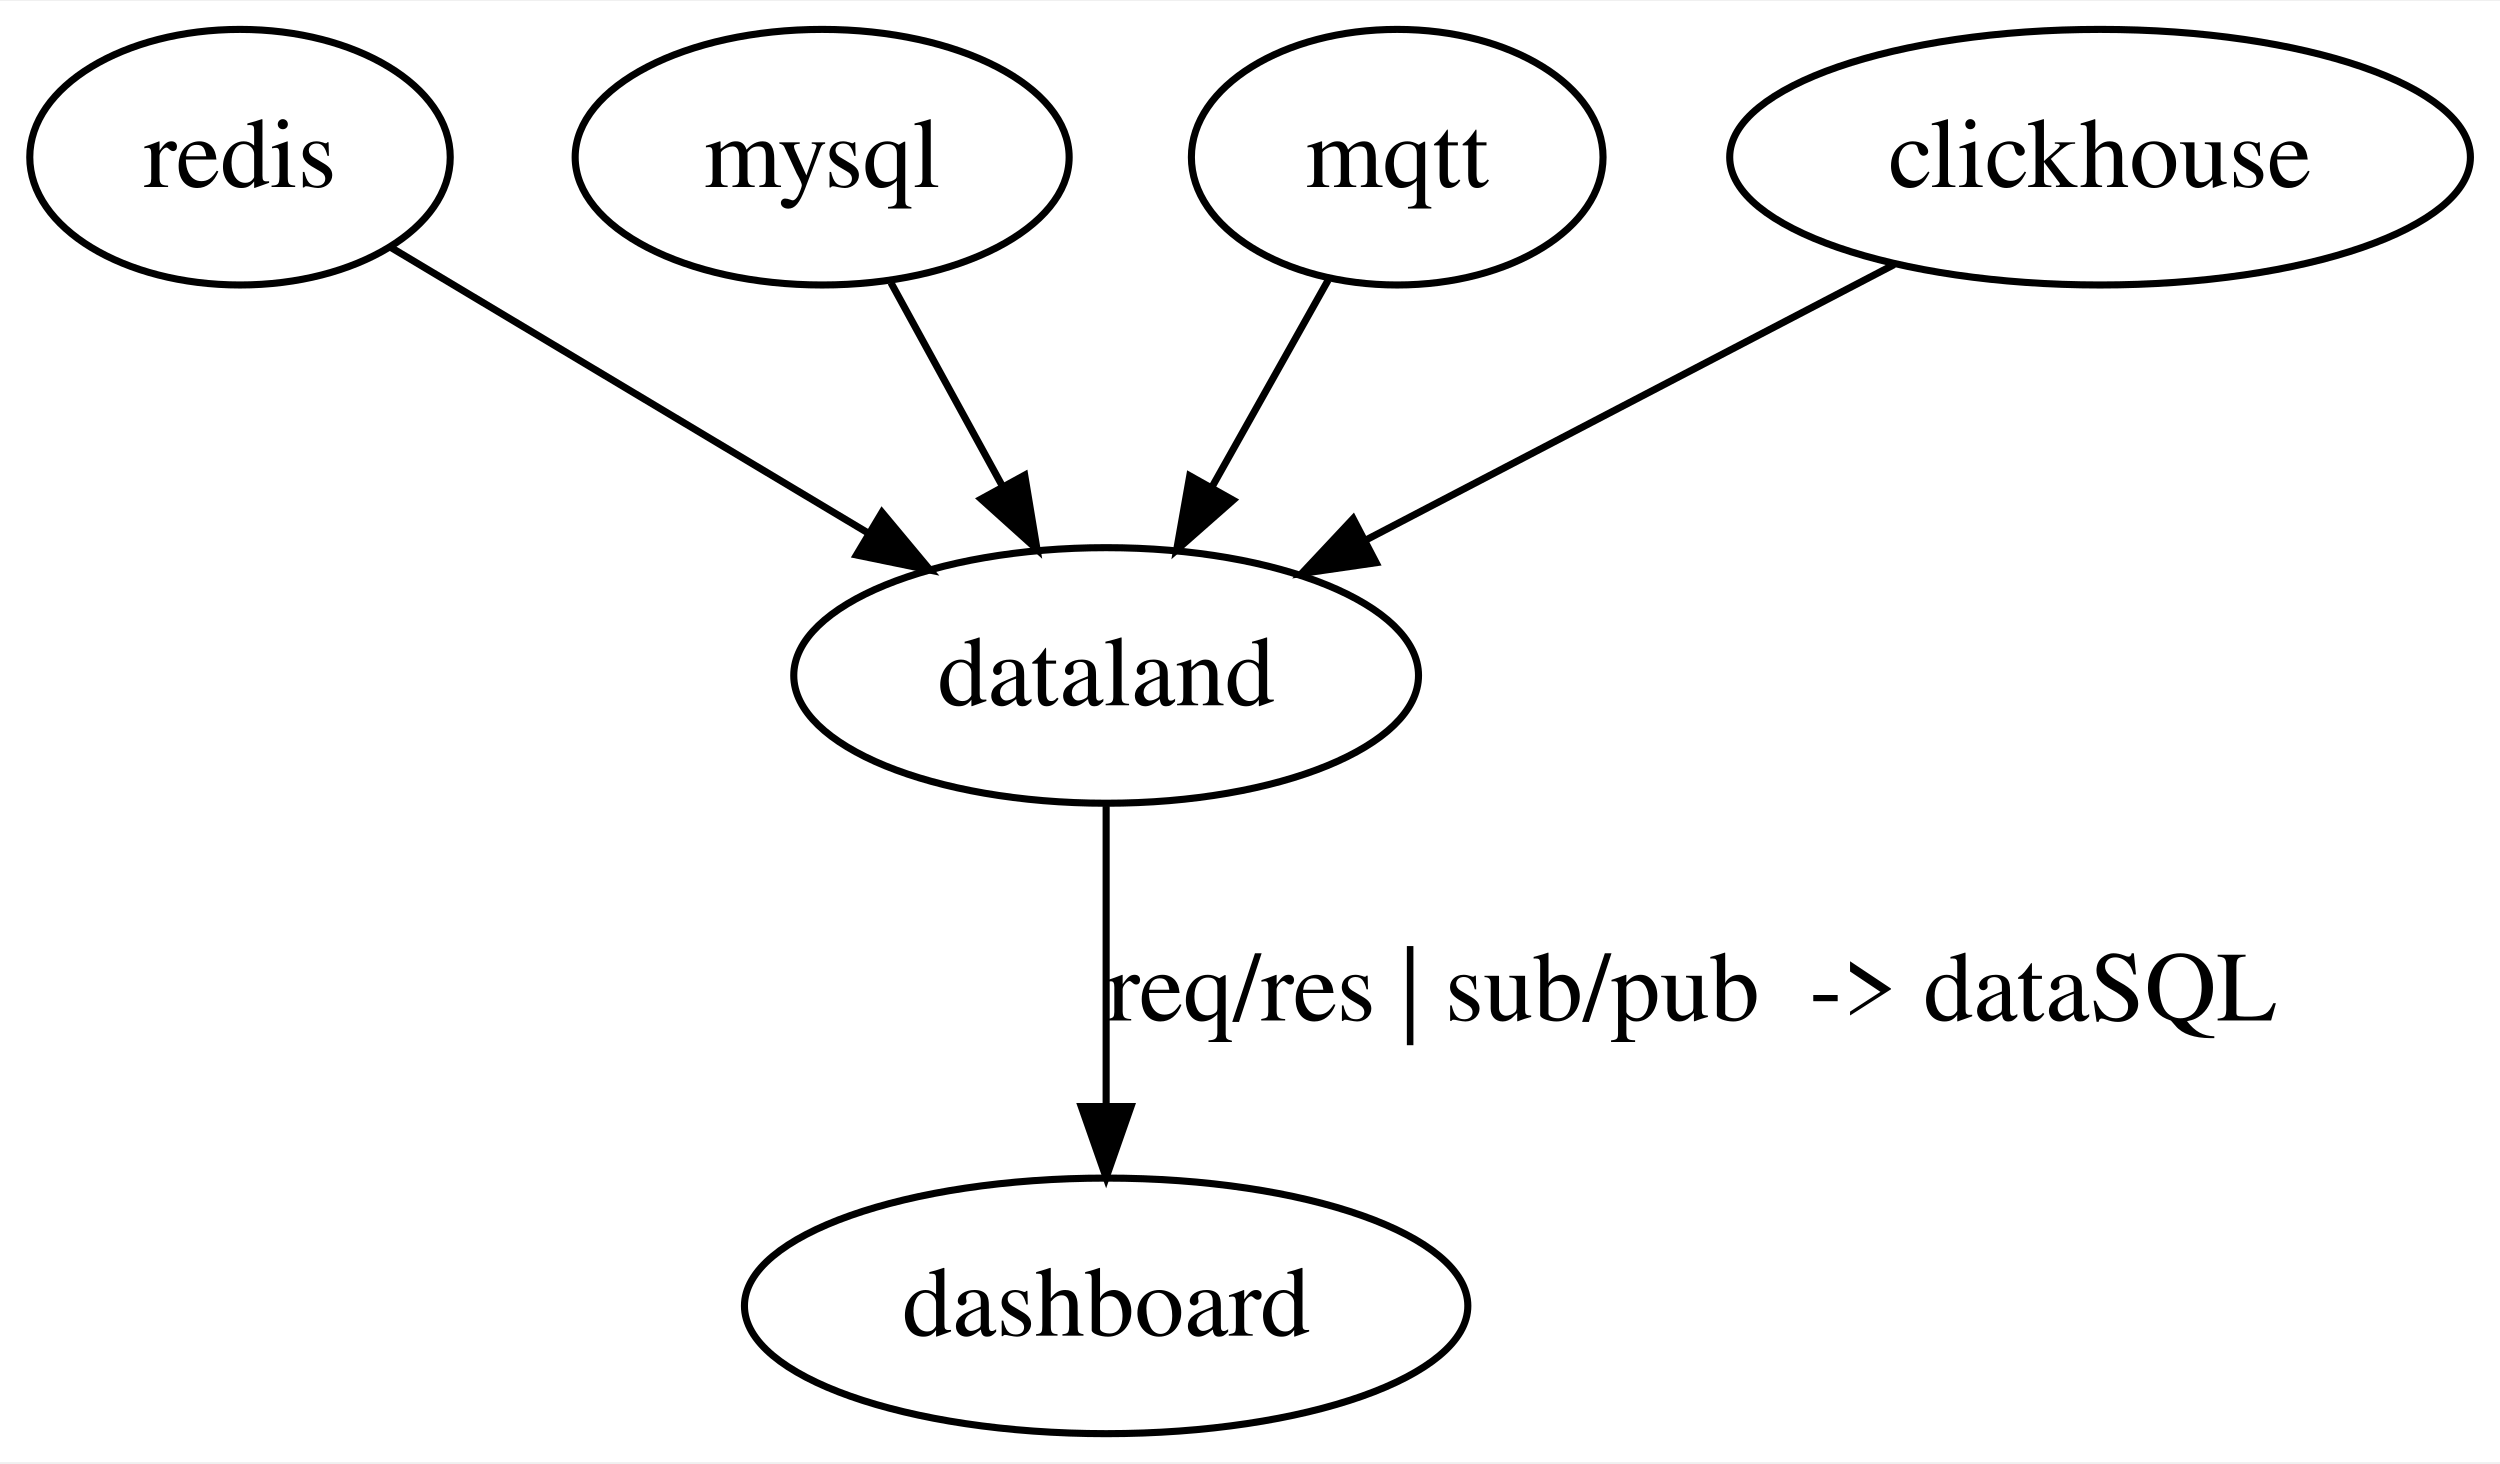
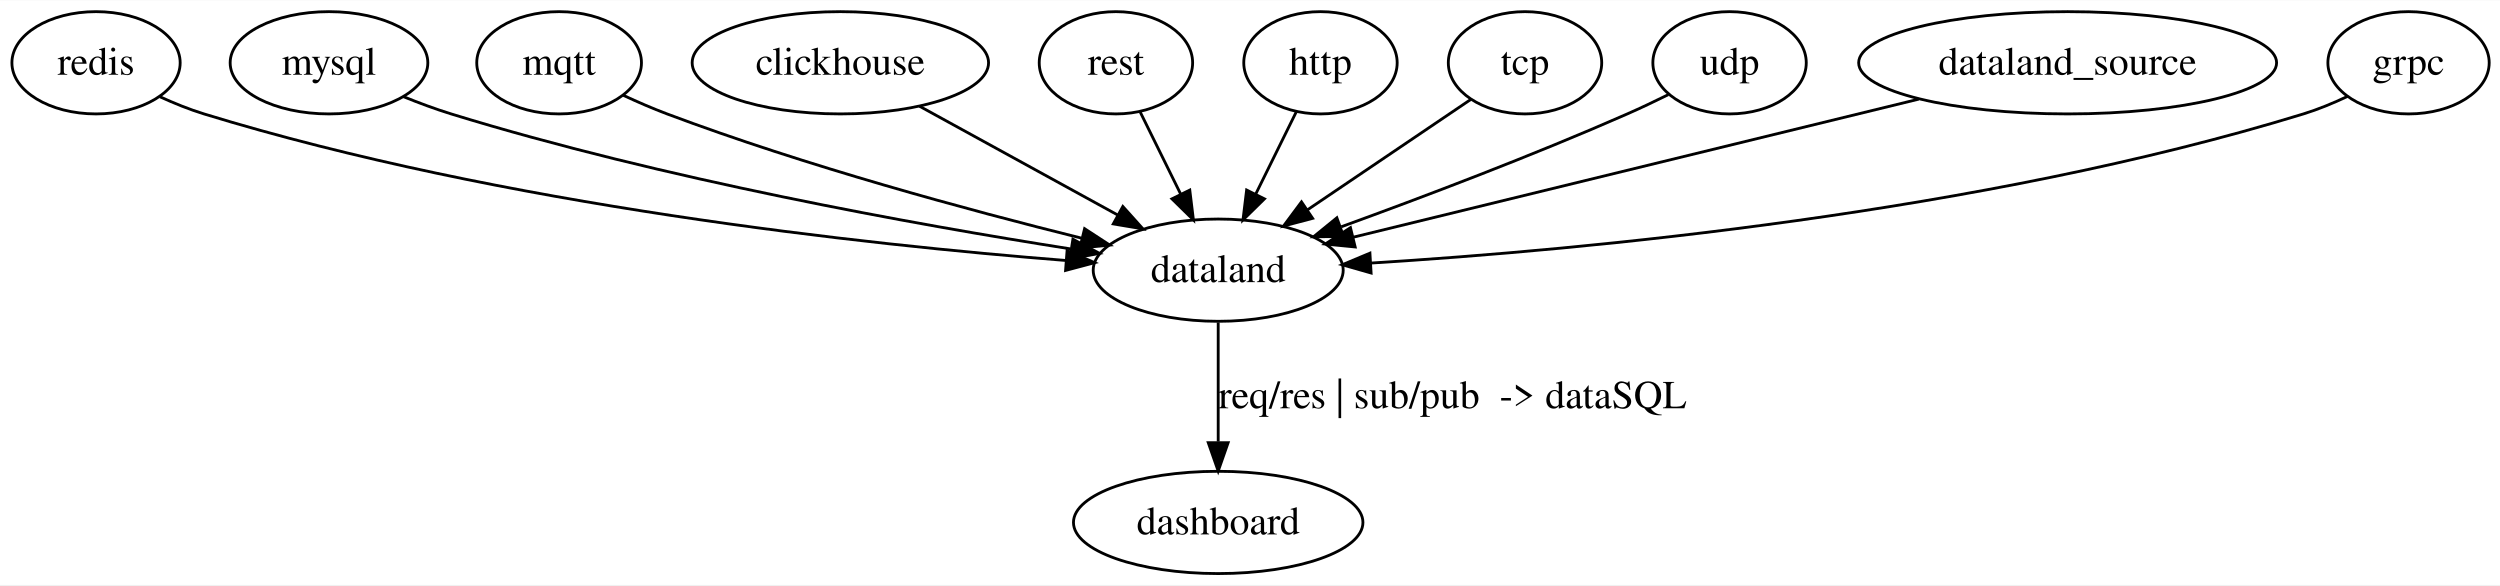
- <svg xmlns="http://www.w3.org/2000/svg" width="352pt" height="206pt" viewBox="0.00 0.00 352.14 205.80">
+ <svg xmlns="http://www.w3.org/2000/svg" width="880pt" height="206pt" viewBox="0.00 0.00 880.00 205.80">
  <g id="graph0" class="graph" transform="scale(1 1) rotate(0) translate(4 201.8)">
-     <polygon fill="#ffffff" stroke="transparent" points="-4,4 -4,-201.8 348.139,-201.8 348.139,4 -4,4" />
+     <polygon fill="#ffffff" stroke="transparent" points="-4,4 -4,-201.8 876.001,-201.8 876.001,4 -4,4" />
    <g id="node1" class="node">
      <ellipse fill="none" stroke="#000000" cx="29.806" cy="-179.8" rx="29.613" ry="18" />
      <text text-anchor="middle" x="29.806" y="-175.6" font-family="Times,serif" font-size="14.00" fill="#000000">redis</text>
    </g>
    <g id="node2" class="node">
-       <ellipse fill="none" stroke="#000000" cx="151.806" cy="-106.8" rx="44" ry="18" />
-       <text text-anchor="middle" x="151.806" y="-102.6" font-family="Times,serif" font-size="14.00" fill="#000000">dataland</text>
+       <ellipse fill="none" stroke="#000000" cx="424.806" cy="-106.8" rx="44" ry="18" />
+       <text text-anchor="middle" x="424.806" y="-102.6" font-family="Times,serif" font-size="14.00" fill="#000000">dataland</text>
    </g>
    <g id="edge1" class="edge">
-       <path fill="none" stroke="#000000" d="M51.056,-167.084C69.575,-156.004 96.749,-139.744 118.21,-126.902" />
-       <polygon fill="#000000" stroke="#000000" points="120.232,-129.771 127.016,-121.633 116.638,-123.764 120.232,-129.771" />
+       <path fill="none" stroke="#000000" d="M52.285,-167.845C57.287,-165.556 62.641,-163.384 67.806,-161.8 172.521,-129.681 300.528,-115.788 371.3,-110.201" />
+       <polygon fill="#000000" stroke="#000000" points="371.613,-113.688 381.317,-109.436 371.08,-106.708 371.613,-113.688" />
    </g>
-     <g id="node6" class="node">
-       <ellipse fill="none" stroke="#000000" cx="151.806" cy="-18" rx="50.946" ry="18" />
-       <text text-anchor="middle" x="151.806" y="-13.8" font-family="Times,serif" font-size="14.00" fill="#000000">dashboard</text>
+     <g id="node12" class="node">
+       <ellipse fill="none" stroke="#000000" cx="424.806" cy="-18" rx="50.946" ry="18" />
+       <text text-anchor="middle" x="424.806" y="-13.8" font-family="Times,serif" font-size="14.00" fill="#000000">dashboard</text>
    </g>
-     <g id="edge5" class="edge">
-       <path fill="none" stroke="#000000" d="M151.806,-88.401C151.806,-76.295 151.806,-60.208 151.806,-46.467" />
-       <polygon fill="#000000" stroke="#000000" points="155.306,-46.072 151.806,-36.072 148.306,-46.072 155.306,-46.072" />
-       <text text-anchor="middle" x="234.324" y="-58.2" font-family="Times,serif" font-size="14.00" fill="#000000">req/res | sub/pub  -&gt; dataSQL</text>
+     <g id="edge11" class="edge">
+       <path fill="none" stroke="#000000" d="M424.806,-88.401C424.806,-76.295 424.806,-60.208 424.806,-46.467" />
+       <polygon fill="#000000" stroke="#000000" points="428.306,-46.072 424.806,-36.072 421.306,-46.072 428.306,-46.072" />
+       <text text-anchor="middle" x="507.324" y="-58.2" font-family="Times,serif" font-size="14.00" fill="#000000">req/res | sub/pub  -&gt; dataSQL</text>
    </g>
    <g id="node3" class="node">
      <ellipse fill="none" stroke="#000000" cx="111.806" cy="-179.8" rx="34.79" ry="18" />
      <text text-anchor="middle" x="111.806" y="-175.6" font-family="Times,serif" font-size="14.00" fill="#000000">mysql</text>
    </g>
    <g id="edge2" class="edge">
-       <path fill="none" stroke="#000000" d="M121.489,-162.129C126.219,-153.495 132.011,-142.926 137.26,-133.347" />
-       <polygon fill="#000000" stroke="#000000" points="140.337,-135.013 142.073,-124.561 134.199,-131.649 140.337,-135.013" />
+       <path fill="none" stroke="#000000" d="M137.884,-167.928C143.399,-165.689 149.237,-163.515 154.806,-161.8 229.111,-138.921 317.893,-122.924 372.822,-114.292" />
+       <polygon fill="#000000" stroke="#000000" points="373.66,-117.704 383.007,-112.715 372.589,-110.787 373.66,-117.704" />
    </g>
    <g id="node4" class="node">
      <ellipse fill="none" stroke="#000000" cx="192.806" cy="-179.8" rx="28.991" ry="18" />
      <text text-anchor="middle" x="192.806" y="-175.6" font-family="Times,serif" font-size="14.00" fill="#000000">mqtt</text>
    </g>
    <g id="edge3" class="edge">
-       <path fill="none" stroke="#000000" d="M183.089,-162.5C178.208,-153.809 172.187,-143.089 166.735,-133.381" />
-       <polygon fill="#000000" stroke="#000000" points="169.686,-131.488 161.737,-124.483 163.583,-134.916 169.686,-131.488" />
+       <path fill="none" stroke="#000000" d="M215.448,-168.323C220.44,-166.005 225.749,-163.7 230.806,-161.8 279.495,-143.511 337.01,-127.926 376.708,-118.066" />
+       <polygon fill="#000000" stroke="#000000" points="377.776,-121.408 386.653,-115.624 376.106,-114.61 377.776,-121.408" />
    </g>
    <g id="node5" class="node">
      <ellipse fill="none" stroke="#000000" cx="291.806" cy="-179.8" rx="52.167" ry="18" />
      <text text-anchor="middle" x="291.806" y="-175.6" font-family="Times,serif" font-size="14.00" fill="#000000">clickhouse</text>
    </g>
    <g id="edge4" class="edge">
-       <path fill="none" stroke="#000000" d="M262.798,-164.674C241.162,-153.393 211.459,-137.905 188.224,-125.79" />
-       <polygon fill="#000000" stroke="#000000" points="189.833,-122.681 179.348,-121.161 186.596,-128.888 189.833,-122.681" />
+       <path fill="none" stroke="#000000" d="M319.687,-164.497C339.949,-153.376 367.53,-138.237 389.357,-126.257" />
+       <polygon fill="#000000" stroke="#000000" points="391.238,-129.217 398.32,-121.337 387.87,-123.081 391.238,-129.217" />
+     </g>
+     <g id="node6" class="node">
+       <ellipse fill="none" stroke="#000000" cx="388.806" cy="-179.8" rx="27" ry="18" />
+       <text text-anchor="middle" x="388.806" y="-175.6" font-family="Times,serif" font-size="14.00" fill="#000000">rest</text>
+     </g>
+     <g id="edge5" class="edge">
+       <path fill="none" stroke="#000000" d="M397.337,-162.5C401.579,-153.899 406.801,-143.309 411.549,-133.681" />
+       <polygon fill="#000000" stroke="#000000" points="414.801,-135 416.085,-124.483 408.523,-131.904 414.801,-135" />
+     </g>
+     <g id="node7" class="node">
+       <ellipse fill="none" stroke="#000000" cx="460.806" cy="-179.8" rx="27" ry="18" />
+       <text text-anchor="middle" x="460.806" y="-175.6" font-family="Times,serif" font-size="14.00" fill="#000000">http</text>
+     </g>
+     <g id="edge6" class="edge">
+       <path fill="none" stroke="#000000" d="M452.274,-162.5C448.033,-153.899 442.81,-143.309 438.062,-133.681" />
+       <polygon fill="#000000" stroke="#000000" points="441.088,-131.904 433.526,-124.483 434.81,-135 441.088,-131.904" />
+     </g>
+     <g id="node8" class="node">
+       <ellipse fill="none" stroke="#000000" cx="532.806" cy="-179.8" rx="27" ry="18" />
+       <text text-anchor="middle" x="532.806" y="-175.6" font-family="Times,serif" font-size="14.00" fill="#000000">tcp</text>
+     </g>
+     <g id="edge7" class="edge">
+       <path fill="none" stroke="#000000" d="M513.746,-166.917C497.854,-156.175 474.886,-140.651 456.272,-128.069" />
+       <polygon fill="#000000" stroke="#000000" points="458.046,-125.043 447.801,-122.343 454.126,-130.843 458.046,-125.043" />
+     </g>
+     <g id="node9" class="node">
+       <ellipse fill="none" stroke="#000000" cx="604.806" cy="-179.8" rx="27" ry="18" />
+       <text text-anchor="middle" x="604.806" y="-175.6" font-family="Times,serif" font-size="14.00" fill="#000000">udp</text>
+     </g>
+     <g id="edge8" class="edge">
+       <path fill="none" stroke="#000000" d="M583.268,-168.598C578.544,-166.263 573.539,-163.881 568.806,-161.8 535.496,-147.154 496.948,-132.551 468.122,-122.076" />
+       <polygon fill="#000000" stroke="#000000" points="468.951,-118.654 458.356,-118.55 466.574,-125.238 468.951,-118.654" />
+     </g>
+     <g id="node10" class="node">
+       <ellipse fill="none" stroke="#000000" cx="723.806" cy="-179.8" rx="73.558" ry="18" />
+       <text text-anchor="middle" x="723.806" y="-175.6" font-family="Times,serif" font-size="14.00" fill="#000000">dataland_source</text>
+     </g>
+     <g id="edge9" class="edge">
+       <path fill="none" stroke="#000000" d="M671.382,-167.001C615.093,-153.258 526.458,-131.618 472.195,-118.37" />
+       <polygon fill="#000000" stroke="#000000" points="473.023,-114.969 462.478,-115.998 471.363,-121.77 473.023,-114.969" />
+     </g>
+     <g id="node11" class="node">
+       <ellipse fill="none" stroke="#000000" cx="843.806" cy="-179.8" rx="28.391" ry="18" />
+       <text text-anchor="middle" x="843.806" y="-175.6" font-family="Times,serif" font-size="14.00" fill="#000000">grpc</text>
+     </g>
+     <g id="edge10" class="edge">
+       <path fill="none" stroke="#000000" d="M822.35,-167.981C817.365,-165.627 811.996,-163.393 806.806,-161.8 693.173,-126.912 553.583,-113.965 478.582,-109.304" />
+       <polygon fill="#000000" stroke="#000000" points="478.628,-105.8 468.438,-108.7 478.212,-112.788 478.628,-105.8" />
    </g>
  </g>
</svg>
